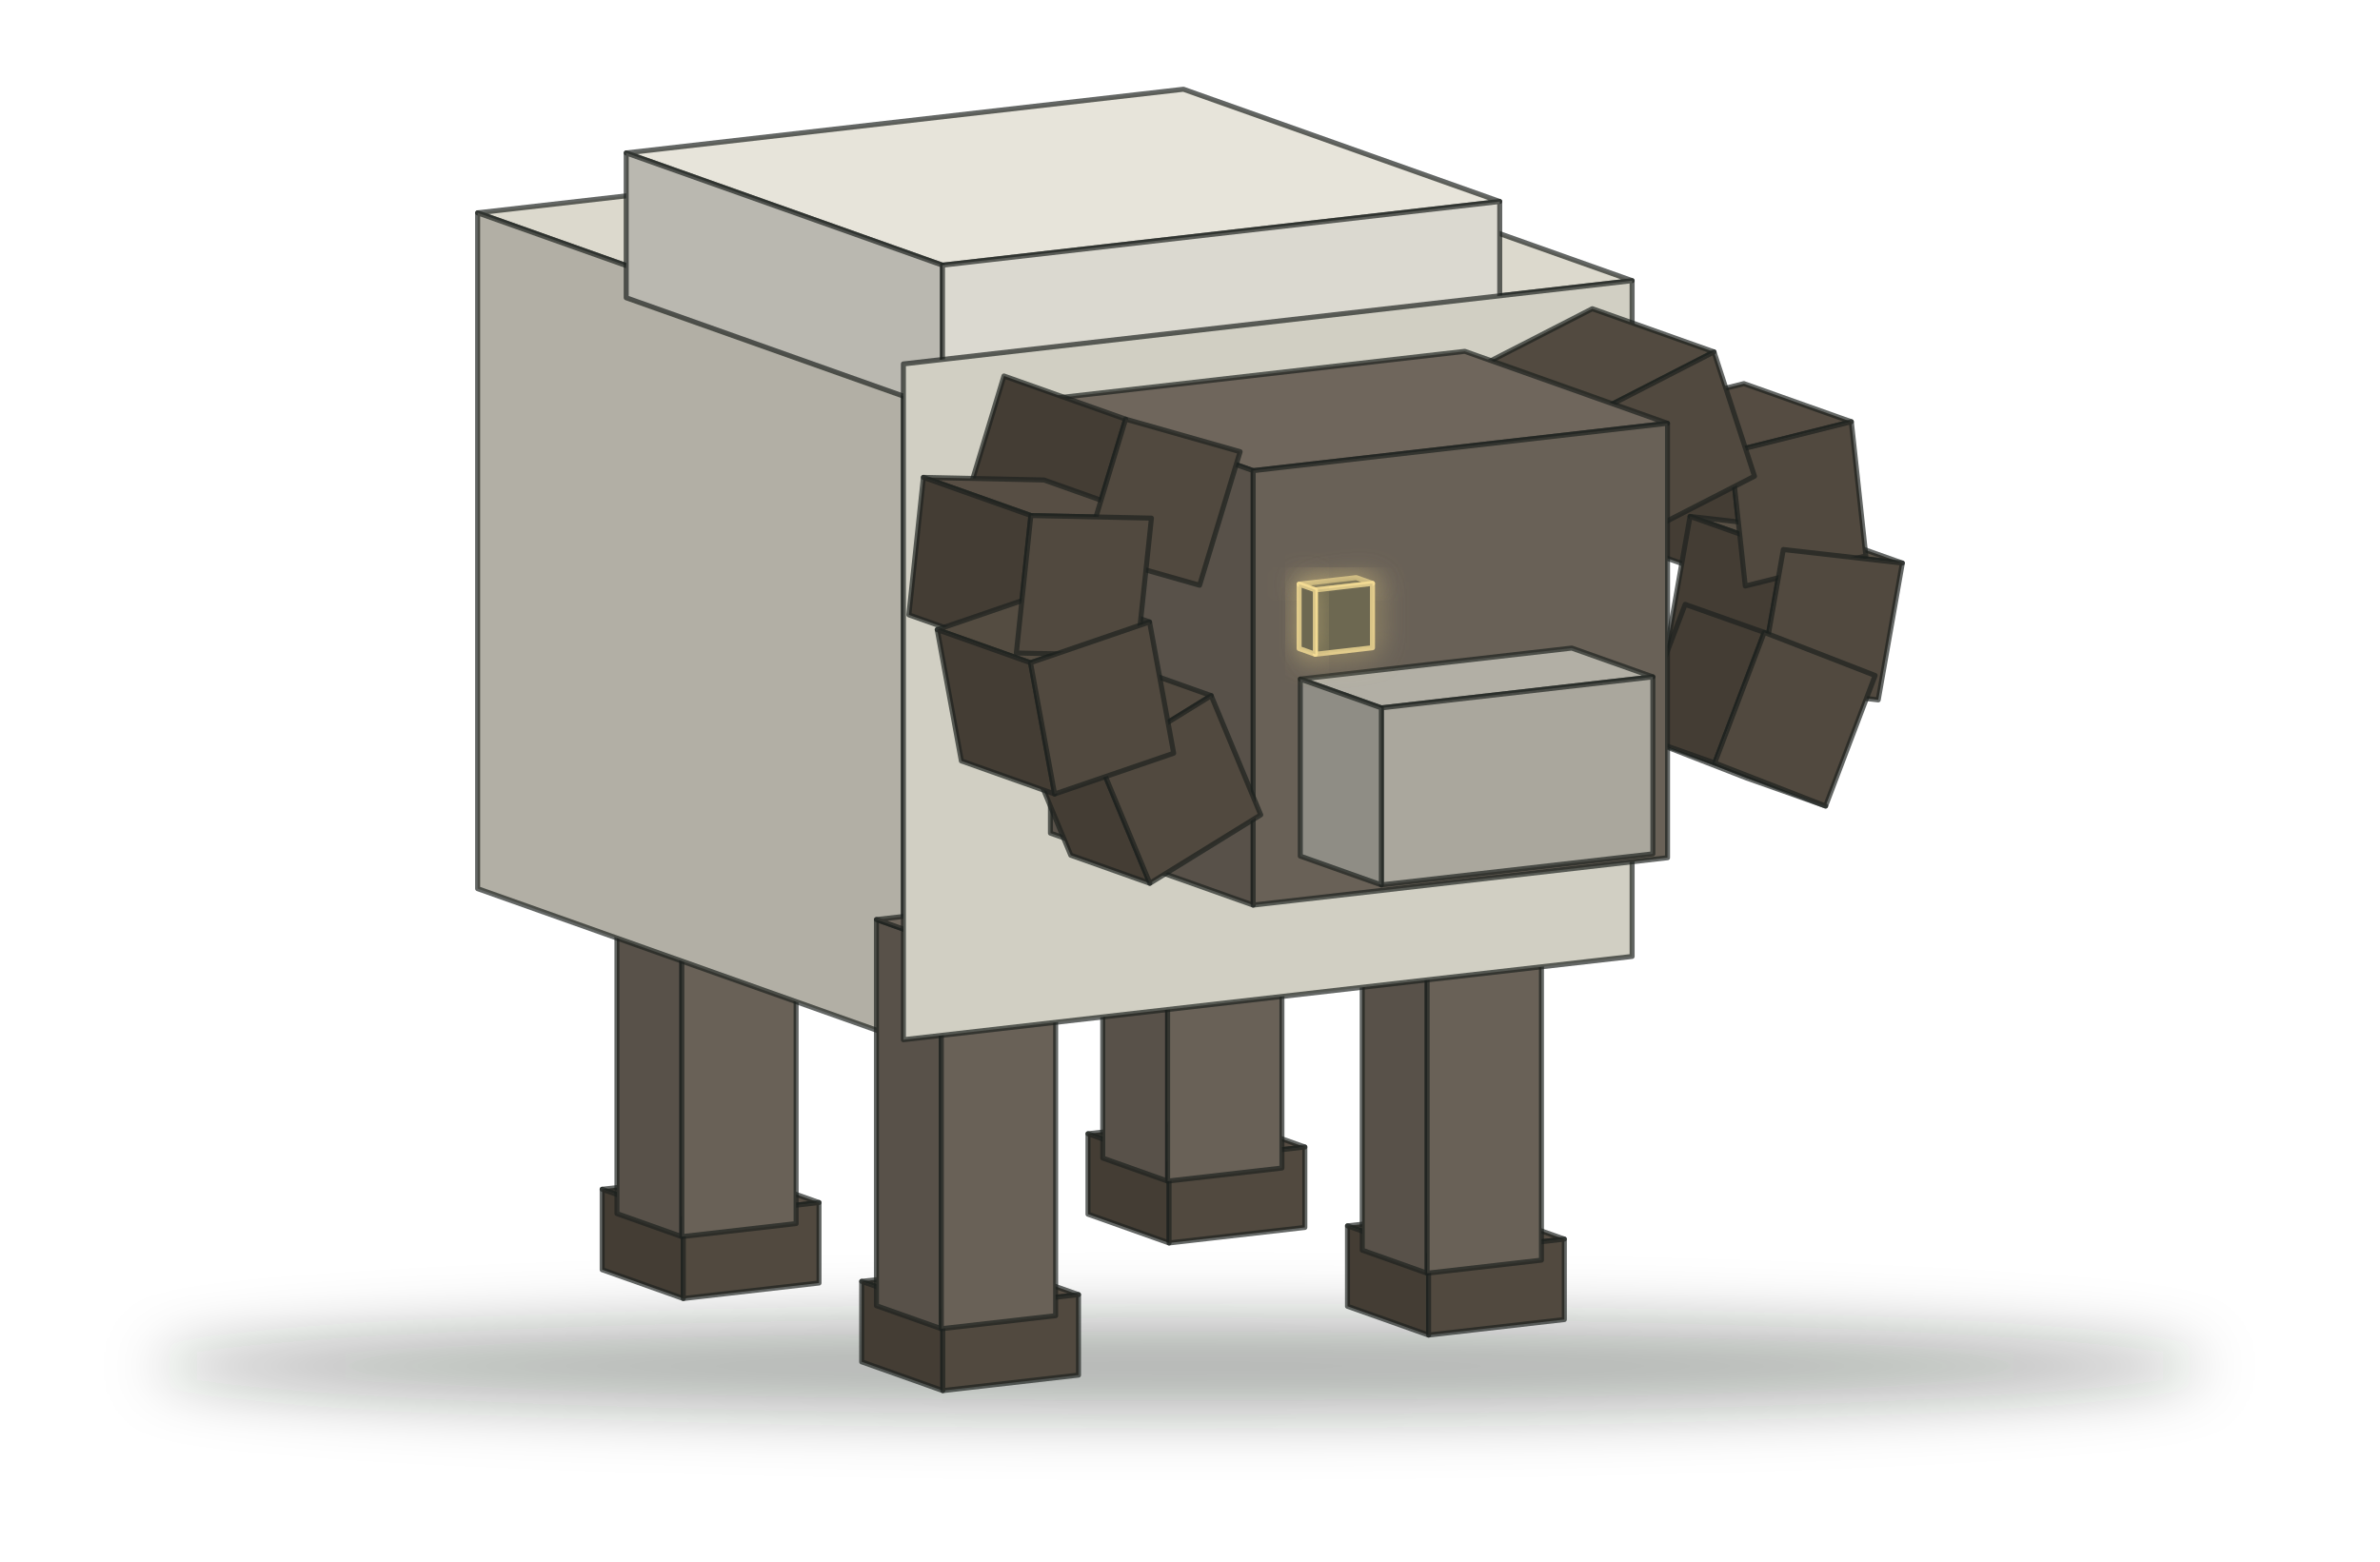
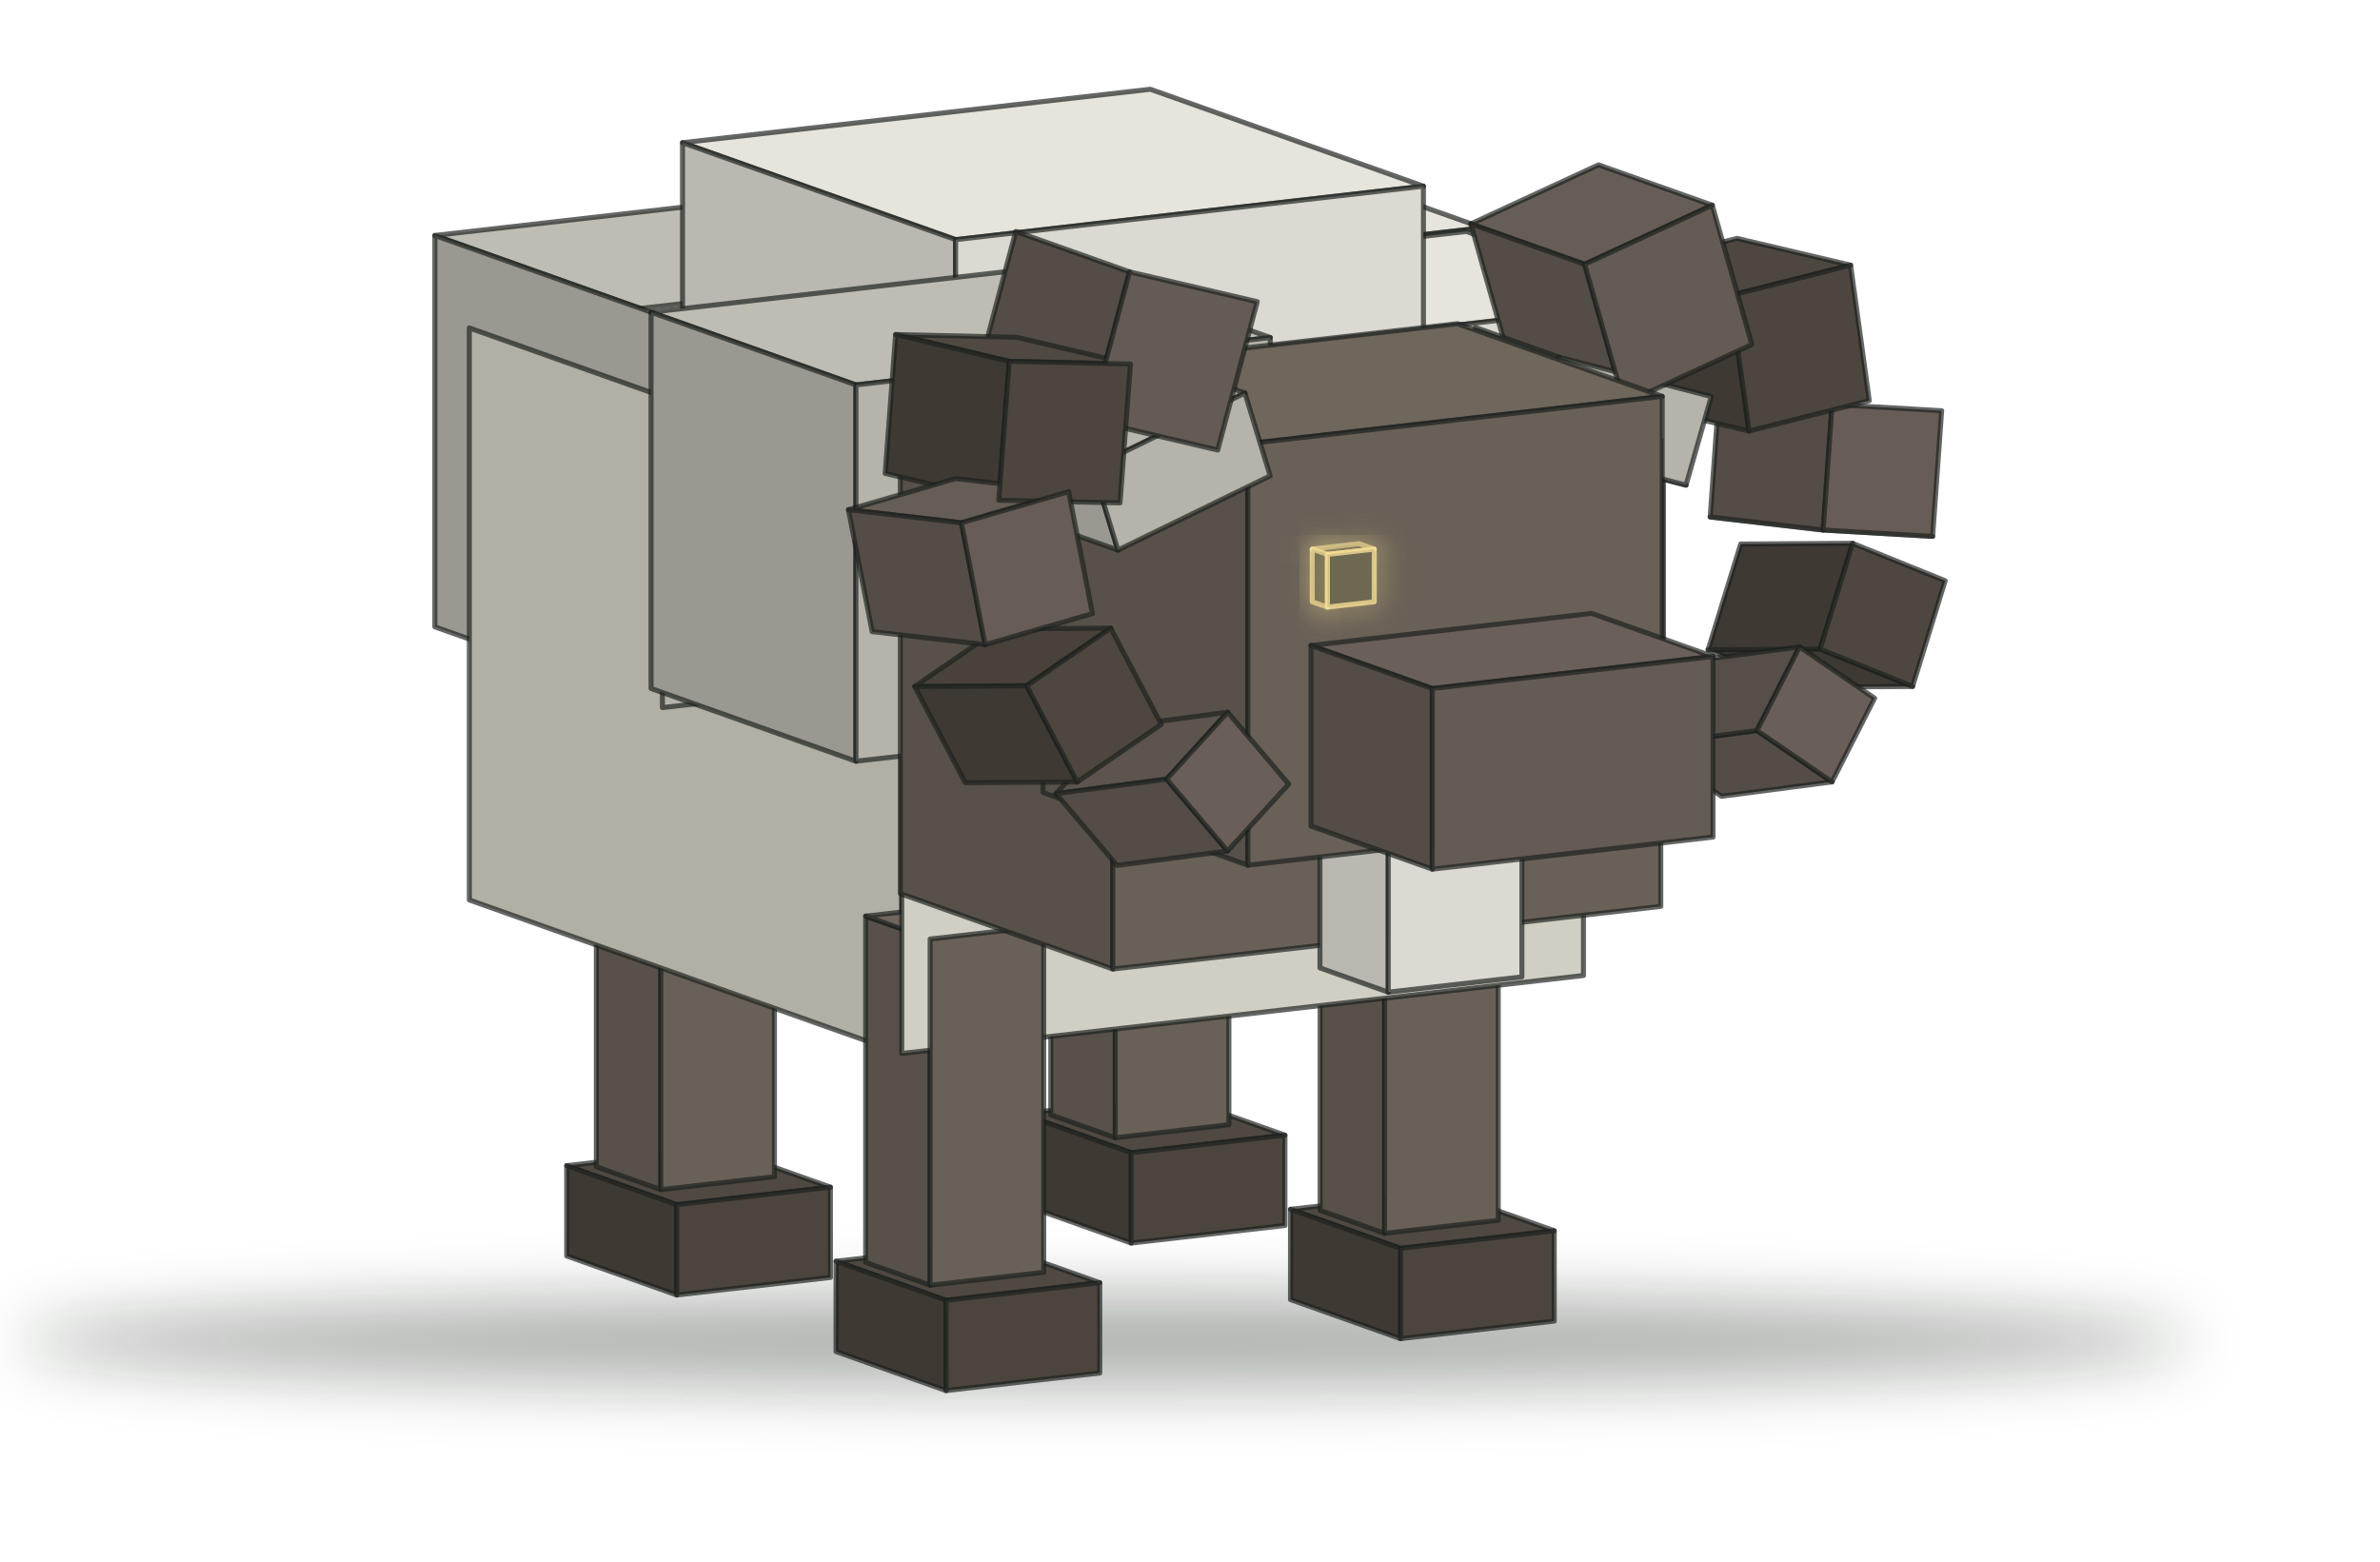
<svg xmlns="http://www.w3.org/2000/svg" width="640" height="420" viewBox="0 0 640 420" role="img" aria-labelledby="portrait-title">
  <defs>
    <filter id="portrait-glow" x="-80%" y="-80%" width="260%" height="260%">
      <feGaussianBlur stdDeviation="4" result="blur" />
      <feMerge>
        <feMergeNode in="blur" />
        <feMergeNode in="SourceGraphic" />
      </feMerge>
    </filter>
    <filter id="portrait-shadow" x="-40%" y="-80%" width="180%" height="260%">
      <feGaussianBlur stdDeviation="8" />
    </filter>
  </defs>
-   <ellipse cx="317.19" cy="367.38" rx="275.85" ry="13" fill="#0c120f" opacity=".32" filter="url(#portrait-shadow)" />
+   <ellipse cx="296.88" cy="360.70" rx="292.42" ry="13" fill="#0c120f" opacity=".32" filter="url(#portrait-shadow)" />
  <g>
-     <polygon points="350.88,308.48 329.07,300.74 292.57,304.92 314.37,312.66" fill="#564d43" stroke="#1c211e" stroke-opacity=".68" stroke-width="1.35" stroke-linejoin="round" vector-effect="non-scaling-stroke" />
-     <polygon points="314.37,334.29 314.37,312.66 292.57,304.92 292.57,326.55" fill="#443d34" stroke="#1c211e" stroke-opacity=".68" stroke-width="1.35" stroke-linejoin="round" vector-effect="non-scaling-stroke" />
-     <polygon points="313.98,317.66 313.98,213.80 296.54,207.61 296.54,311.46" fill="#585149" stroke="#1c211e" stroke-opacity=".68" stroke-width="1.35" stroke-linejoin="round" vector-effect="non-scaling-stroke" />
-     <polygon points="350.88,330.12 350.88,308.48 314.37,312.66 314.37,334.29" fill="#51493f" stroke="#1c211e" stroke-opacity=".68" stroke-width="1.35" stroke-linejoin="round" vector-effect="non-scaling-stroke" />
-     <polygon points="344.72,210.28 327.28,204.09 296.54,207.61 313.98,213.80" fill="#6f665c" stroke="#1c211e" stroke-opacity=".68" stroke-width="1.35" stroke-linejoin="round" vector-effect="non-scaling-stroke" />
-     <polygon points="344.72,314.14 344.72,210.28 313.98,213.80 313.98,317.66" fill="#696157" stroke="#1c211e" stroke-opacity=".68" stroke-width="1.35" stroke-linejoin="round" vector-effect="non-scaling-stroke" />
-     <polygon points="220.24,323.42 198.43,315.68 161.93,319.85 183.74,327.59" fill="#564d43" stroke="#1c211e" stroke-opacity=".68" stroke-width="1.35" stroke-linejoin="round" vector-effect="non-scaling-stroke" />
-     <polygon points="183.74,349.23 183.74,327.59 161.93,319.85 161.93,341.49" fill="#443d34" stroke="#1c211e" stroke-opacity=".68" stroke-width="1.35" stroke-linejoin="round" vector-effect="non-scaling-stroke" />
-     <polygon points="183.35,332.59 183.35,228.74 165.90,222.54 165.90,326.40" fill="#585149" stroke="#1c211e" stroke-opacity=".68" stroke-width="1.35" stroke-linejoin="round" vector-effect="non-scaling-stroke" />
-     <polygon points="220.24,345.06 220.24,323.42 183.74,327.59 183.74,349.23" fill="#51493f" stroke="#1c211e" stroke-opacity=".68" stroke-width="1.35" stroke-linejoin="round" vector-effect="non-scaling-stroke" />
-     <polygon points="214.08,225.22 196.64,219.03 165.90,222.54 183.35,228.74" fill="#6f665c" stroke="#1c211e" stroke-opacity=".68" stroke-width="1.35" stroke-linejoin="round" vector-effect="non-scaling-stroke" />
-     <polygon points="214.08,329.08 214.08,225.22 183.35,228.74 183.35,332.59" fill="#696157" stroke="#1c211e" stroke-opacity=".68" stroke-width="1.35" stroke-linejoin="round" vector-effect="non-scaling-stroke" />
-     <polygon points="420.66,333.25 398.85,325.51 362.35,329.69 384.16,337.43" fill="#564d43" stroke="#1c211e" stroke-opacity=".68" stroke-width="1.35" stroke-linejoin="round" vector-effect="non-scaling-stroke" />
-     <polygon points="384.16,359.06 384.16,337.43 362.35,329.69 362.35,351.32" fill="#443d34" stroke="#1c211e" stroke-opacity=".68" stroke-width="1.35" stroke-linejoin="round" vector-effect="non-scaling-stroke" />
-     <polygon points="438.89,75.48 324.39,34.84 128.44,57.24 242.93,97.88" fill="#dcd9cd" stroke="#1c211e" stroke-opacity=".68" stroke-width="1.35" stroke-linejoin="round" vector-effect="non-scaling-stroke" />
-     <polygon points="383.77,342.43 383.77,238.57 366.32,232.38 366.32,336.23" fill="#585149" stroke="#1c211e" stroke-opacity=".68" stroke-width="1.35" stroke-linejoin="round" vector-effect="non-scaling-stroke" />
-     <polygon points="420.66,354.89 420.66,333.25 384.16,337.43 384.16,359.06" fill="#51493f" stroke="#1c211e" stroke-opacity=".68" stroke-width="1.35" stroke-linejoin="round" vector-effect="non-scaling-stroke" />
-     <polygon points="414.51,235.05 397.06,228.86 366.32,232.38 383.77,238.57" fill="#6f665c" stroke="#1c211e" stroke-opacity=".68" stroke-width="1.35" stroke-linejoin="round" vector-effect="non-scaling-stroke" />
-     <polygon points="414.51,338.91 414.51,235.05 383.77,238.57 383.77,342.43" fill="#696157" stroke="#1c211e" stroke-opacity=".68" stroke-width="1.35" stroke-linejoin="round" vector-effect="non-scaling-stroke" />
-     <polygon points="403.29,54.19 318.24,24.00 168.39,41.13 253.44,71.32" fill="#e7e4da" stroke="#1c211e" stroke-opacity=".68" stroke-width="1.35" stroke-linejoin="round" vector-effect="non-scaling-stroke" />
-     <polygon points="242.93,279.63 242.93,97.88 128.44,57.24 128.44,239.00" fill="#b2afa5" stroke="#1c211e" stroke-opacity=".68" stroke-width="1.35" stroke-linejoin="round" vector-effect="non-scaling-stroke" />
-     <polygon points="253.44,110.27 253.44,71.32 168.39,41.13 168.39,80.08" fill="#bab8b0" stroke="#1c211e" stroke-opacity=".68" stroke-width="1.35" stroke-linejoin="round" vector-effect="non-scaling-stroke" />
-     <polygon points="290.02,348.19 268.21,340.45 231.71,344.62 253.52,352.36" fill="#564d43" stroke="#1c211e" stroke-opacity=".68" stroke-width="1.35" stroke-linejoin="round" vector-effect="non-scaling-stroke" />
-     <polygon points="253.52,374.00 253.52,352.36 231.71,344.62 231.71,366.26" fill="#443d34" stroke="#1c211e" stroke-opacity=".68" stroke-width="1.35" stroke-linejoin="round" vector-effect="non-scaling-stroke" />
-     <polygon points="253.13,357.36 253.13,253.50 235.68,247.31 235.68,351.17" fill="#585149" stroke="#1c211e" stroke-opacity=".68" stroke-width="1.35" stroke-linejoin="round" vector-effect="non-scaling-stroke" />
-     <polygon points="290.02,369.83 290.02,348.19 253.52,352.36 253.52,374.00" fill="#51493f" stroke="#1c211e" stroke-opacity=".68" stroke-width="1.35" stroke-linejoin="round" vector-effect="non-scaling-stroke" />
-     <polygon points="283.87,249.99 266.42,243.80 235.68,247.31 253.13,253.50" fill="#6f665c" stroke="#1c211e" stroke-opacity=".68" stroke-width="1.35" stroke-linejoin="round" vector-effect="non-scaling-stroke" />
-     <polygon points="403.29,93.13 403.29,54.19 253.44,71.32 253.44,110.27" fill="#dbd9d0" stroke="#1c211e" stroke-opacity=".68" stroke-width="1.35" stroke-linejoin="round" vector-effect="non-scaling-stroke" />
-     <polygon points="283.87,353.85 283.87,249.99 253.13,253.50 253.13,357.36" fill="#696157" stroke="#1c211e" stroke-opacity=".68" stroke-width="1.35" stroke-linejoin="round" vector-effect="non-scaling-stroke" />
-     <polygon points="438.89,257.23 438.89,75.48 242.93,97.88 242.93,279.63" fill="#d1cfc3" stroke="#1c211e" stroke-opacity=".68" stroke-width="1.35" stroke-linejoin="round" vector-effect="non-scaling-stroke" />
-     <polygon points="497.84,113.42 468.94,103.17 436.52,111.28 465.41,121.53" fill="#554c42" stroke="#1c211e" stroke-opacity=".68" stroke-width="1.35" stroke-linejoin="round" vector-effect="non-scaling-stroke" />
-     <polygon points="469.32,157.61 465.41,121.53 436.52,111.28 440.43,147.35" fill="#443d34" stroke="#1c211e" stroke-opacity=".68" stroke-width="1.35" stroke-linejoin="round" vector-effect="non-scaling-stroke" />
-     <polygon points="511.56,151.43 486.48,142.53 454.47,138.89 479.55,147.79" fill="#574f44" stroke="#1c211e" stroke-opacity=".68" stroke-width="1.35" stroke-linejoin="round" vector-effect="non-scaling-stroke" />
-     <polygon points="460.91,94.64 428.19,83.03 397.40,98.82 430.12,110.43" fill="#524a40" stroke="#1c211e" stroke-opacity=".68" stroke-width="1.35" stroke-linejoin="round" vector-effect="non-scaling-stroke" />
-     <polygon points="441.01,143.86 430.12,110.43 397.40,98.82 408.30,132.25" fill="#443d34" stroke="#1c211e" stroke-opacity=".68" stroke-width="1.35" stroke-linejoin="round" vector-effect="non-scaling-stroke" />
-     <polygon points="473.07,184.58 479.55,147.79 454.47,138.89 447.99,175.68" fill="#443d34" stroke="#1c211e" stroke-opacity=".68" stroke-width="1.35" stroke-linejoin="round" vector-effect="non-scaling-stroke" />
-     <polygon points="501.74,149.50 497.84,113.42 465.41,121.53 469.32,157.61" fill="#51493f" stroke="#1c211e" stroke-opacity=".68" stroke-width="1.35" stroke-linejoin="round" vector-effect="non-scaling-stroke" />
-     <polygon points="490.92,216.78 461.10,205.19 439.84,197.65 469.66,209.24" fill="#443d34" stroke="#1c211e" stroke-opacity=".68" stroke-width="1.35" stroke-linejoin="round" vector-effect="non-scaling-stroke" />
-     <polygon points="505.07,188.23 511.56,151.43 479.55,147.79 473.07,184.58" fill="#51493f" stroke="#1c211e" stroke-opacity=".68" stroke-width="1.35" stroke-linejoin="round" vector-effect="non-scaling-stroke" />
-     <polygon points="471.80,128.07 460.91,94.64 430.12,110.43 441.01,143.86" fill="#51493f" stroke="#1c211e" stroke-opacity=".68" stroke-width="1.35" stroke-linejoin="round" vector-effect="non-scaling-stroke" />
-     <polygon points="461.10,205.19 474.42,170.08 453.15,162.54 439.84,197.65" fill="#443d34" stroke="#1c211e" stroke-opacity=".68" stroke-width="1.35" stroke-linejoin="round" vector-effect="non-scaling-stroke" />
-     <polygon points="490.92,216.78 504.24,181.67 474.42,170.08 461.10,205.19" fill="#51493f" stroke="#1c211e" stroke-opacity=".68" stroke-width="1.35" stroke-linejoin="round" vector-effect="non-scaling-stroke" />
-     <polygon points="448.41,113.84 393.89,94.49 282.47,107.23 336.99,126.58" fill="#6f665c" stroke="#1c211e" stroke-opacity=".68" stroke-width="1.35" stroke-linejoin="round" vector-effect="non-scaling-stroke" />
-     <polygon points="336.99,243.42 336.99,126.58 282.47,107.23 282.47,224.07" fill="#585149" stroke="#1c211e" stroke-opacity=".68" stroke-width="1.35" stroke-linejoin="round" vector-effect="non-scaling-stroke" />
-     <polygon points="438.24,148.99 433.87,147.44 418.51,149.20 422.87,150.75" fill="#6d6851" stroke="#ffe59a" stroke-opacity=".74" stroke-width="1.35" stroke-linejoin="round" vector-effect="non-scaling-stroke" filter="url(#portrait-glow)" />
-     <polygon points="438.24,166.30 438.24,148.99 422.87,150.75 422.87,168.06" fill="#6d6851" stroke="#ffe59a" stroke-opacity=".74" stroke-width="1.35" stroke-linejoin="round" vector-effect="non-scaling-stroke" filter="url(#portrait-glow)" />
-     <polygon points="422.87,168.06 422.87,150.75 418.51,149.20 418.51,166.51" fill="#6d6851" stroke="#ffe59a" stroke-opacity=".74" stroke-width="1.35" stroke-linejoin="round" vector-effect="non-scaling-stroke" filter="url(#portrait-glow)" />
-     <polygon points="448.41,230.68 448.41,113.84 336.99,126.58 336.99,243.42" fill="#696157" stroke="#1c211e" stroke-opacity=".68" stroke-width="1.35" stroke-linejoin="round" vector-effect="non-scaling-stroke" />
-     <polygon points="444.47,182.04 422.66,174.30 349.66,182.64 371.46,190.38" fill="#b2afa5" stroke="#1c211e" stroke-opacity=".68" stroke-width="1.35" stroke-linejoin="round" vector-effect="non-scaling-stroke" />
-     <polygon points="291.79,148.65 302.69,112.73 269.97,101.12 259.08,137.04" fill="#443d34" stroke="#1c211e" stroke-opacity=".68" stroke-width="1.35" stroke-linejoin="round" vector-effect="non-scaling-stroke" />
-     <polygon points="444.47,229.64 444.47,182.04 371.46,190.38 371.46,237.99" fill="#aaa79d" stroke="#1c211e" stroke-opacity=".68" stroke-width="1.35" stroke-linejoin="round" vector-effect="non-scaling-stroke" />
-     <polygon points="371.46,237.99 371.46,190.38 349.66,182.64 349.66,230.25" fill="#8f8d85" stroke="#1c211e" stroke-opacity=".68" stroke-width="1.35" stroke-linejoin="round" vector-effect="non-scaling-stroke" />
-     <polygon points="369.07,156.90 364.71,155.35 349.34,157.11 353.71,158.66" fill="#6d6851" stroke="#ffe59a" stroke-opacity=".74" stroke-width="1.35" stroke-linejoin="round" vector-effect="non-scaling-stroke" filter="url(#portrait-glow)" />
-     <polygon points="309.63,139.35 280.73,129.09 248.31,128.39 277.21,138.65" fill="#574e44" stroke="#1c211e" stroke-opacity=".68" stroke-width="1.35" stroke-linejoin="round" vector-effect="non-scaling-stroke" />
-     <polygon points="369.07,174.21 369.07,156.90 353.71,158.66 353.71,175.97" fill="#6d6851" stroke="#ffe59a" stroke-opacity=".74" stroke-width="1.35" stroke-linejoin="round" vector-effect="non-scaling-stroke" filter="url(#portrait-glow)" />
-     <polygon points="353.71,175.97 353.71,158.66 349.34,157.11 349.34,174.42" fill="#6d6851" stroke="#ffe59a" stroke-opacity=".74" stroke-width="1.35" stroke-linejoin="round" vector-effect="non-scaling-stroke" filter="url(#portrait-glow)" />
-     <polygon points="322.58,157.40 333.48,121.48 302.69,112.73 291.79,148.65" fill="#51493f" stroke="#1c211e" stroke-opacity=".68" stroke-width="1.35" stroke-linejoin="round" vector-effect="non-scaling-stroke" />
-     <polygon points="273.30,175.62 277.21,138.65 248.31,128.39 244.40,165.36" fill="#443d34" stroke="#1c211e" stroke-opacity=".68" stroke-width="1.35" stroke-linejoin="round" vector-effect="non-scaling-stroke" />
-     <polygon points="309.12,167.27 284.04,158.37 252.03,169.34 277.11,178.24" fill="#544c41" stroke="#1c211e" stroke-opacity=".68" stroke-width="1.35" stroke-linejoin="round" vector-effect="non-scaling-stroke" />
-     <polygon points="309.20,237.56 295.88,205.50 274.62,197.95 287.94,230.01" fill="#443d34" stroke="#1c211e" stroke-opacity=".68" stroke-width="1.35" stroke-linejoin="round" vector-effect="non-scaling-stroke" />
-     <polygon points="325.70,187.09 304.44,179.54 274.62,197.95 295.88,205.50" fill="#51493f" stroke="#1c211e" stroke-opacity=".68" stroke-width="1.35" stroke-linejoin="round" vector-effect="non-scaling-stroke" />
-     <polygon points="283.60,213.55 277.11,178.24 252.03,169.34 258.52,204.65" fill="#443d34" stroke="#1c211e" stroke-opacity=".68" stroke-width="1.35" stroke-linejoin="round" vector-effect="non-scaling-stroke" />
-     <polygon points="305.72,176.31 309.63,139.35 277.21,138.65 273.30,175.62" fill="#51493f" stroke="#1c211e" stroke-opacity=".68" stroke-width="1.35" stroke-linejoin="round" vector-effect="non-scaling-stroke" />
-     <polygon points="339.02,219.15 325.70,187.09 295.88,205.50 309.20,237.56" fill="#51493f" stroke="#1c211e" stroke-opacity=".68" stroke-width="1.35" stroke-linejoin="round" vector-effect="non-scaling-stroke" />
-     <polygon points="315.61,202.58 309.12,167.27 277.11,178.24 283.60,213.55" fill="#51493f" stroke="#1c211e" stroke-opacity=".68" stroke-width="1.35" stroke-linejoin="round" vector-effect="non-scaling-stroke" />
+     <polygon points="253.27,134.22 195.76,140.79 157.18,164.08 214.69,157.50" fill="#bab8b1" stroke="#1c211e" stroke-opacity=".68" stroke-width="1.35" stroke-linejoin="round" vector-effect="non-scaling-stroke" />
+     <polygon points="195.76,140.79 180.67,73.47 142.10,96.75 157.18,164.08" fill="#bab8b1" stroke="#1c211e" stroke-opacity=".68" stroke-width="1.35" stroke-linejoin="round" vector-effect="non-scaling-stroke" />
+     <polygon points="345.53,305.30 315.94,294.80 274.61,299.53 304.19,310.03" fill="#4f4941" stroke="#1c211e" stroke-opacity=".68" stroke-width="1.35" stroke-linejoin="round" vector-effect="non-scaling-stroke" />
+     <polygon points="304.19,334.32 304.19,310.03 274.61,299.53 274.61,323.82" fill="#3e3933" stroke="#1c211e" stroke-opacity=".68" stroke-width="1.35" stroke-linejoin="round" vector-effect="non-scaling-stroke" />
+     <polygon points="299.91,305.98 299.91,212.87 282.57,206.71 282.57,299.83" fill="#585149" stroke="#1c211e" stroke-opacity=".68" stroke-width="1.35" stroke-linejoin="round" vector-effect="non-scaling-stroke" />
+     <polygon points="330.46,209.38 313.12,203.22 282.57,206.71 299.91,212.87" fill="#6f665c" stroke="#1c211e" stroke-opacity=".68" stroke-width="1.35" stroke-linejoin="round" vector-effect="non-scaling-stroke" />
+     <polygon points="330.46,302.49 330.46,209.38 299.91,212.87 299.91,305.98" fill="#696157" stroke="#1c211e" stroke-opacity=".68" stroke-width="1.35" stroke-linejoin="round" vector-effect="non-scaling-stroke" />
+     <polygon points="253.27,134.22 238.19,66.89 180.67,73.47 195.76,140.79" fill="#e9e7de" stroke="#1c211e" stroke-opacity=".68" stroke-width="1.35" stroke-linejoin="round" vector-effect="non-scaling-stroke" />
+     <polygon points="345.53,329.59 345.53,305.30 304.19,310.03 304.19,334.32" fill="#4b453d" stroke="#1c211e" stroke-opacity=".68" stroke-width="1.35" stroke-linejoin="round" vector-effect="non-scaling-stroke" />
+     <polygon points="223.31,319.28 193.73,308.78 152.39,313.50 181.98,324.00" fill="#4f4941" stroke="#1c211e" stroke-opacity=".68" stroke-width="1.35" stroke-linejoin="round" vector-effect="non-scaling-stroke" />
+     <polygon points="398.66,61.27 339.50,40.27 224.47,53.42 283.64,74.42" fill="#e6e4db" stroke="#1c211e" stroke-opacity=".68" stroke-width="1.35" stroke-linejoin="round" vector-effect="non-scaling-stroke" />
+     <polygon points="181.98,348.29 181.98,324.00 152.39,313.50 152.39,337.79" fill="#3e3933" stroke="#1c211e" stroke-opacity=".68" stroke-width="1.35" stroke-linejoin="round" vector-effect="non-scaling-stroke" />
+     <polygon points="177.70,319.95 177.70,226.84 160.36,220.69 160.36,313.80" fill="#585149" stroke="#1c211e" stroke-opacity=".68" stroke-width="1.35" stroke-linejoin="round" vector-effect="non-scaling-stroke" />
+     <polygon points="208.25,223.35 190.91,217.19 160.36,220.69 177.70,226.84" fill="#6f665c" stroke="#1c211e" stroke-opacity=".68" stroke-width="1.35" stroke-linejoin="round" vector-effect="non-scaling-stroke" />
+     <polygon points="208.25,316.46 208.25,223.35 177.70,226.84 177.70,319.95" fill="#696157" stroke="#1c211e" stroke-opacity=".68" stroke-width="1.35" stroke-linejoin="round" vector-effect="non-scaling-stroke" />
+     <polygon points="223.31,343.57 223.31,319.28 181.98,324.00 181.98,348.29" fill="#4b453d" stroke="#1c211e" stroke-opacity=".68" stroke-width="1.35" stroke-linejoin="round" vector-effect="non-scaling-stroke" />
+     <polygon points="283.64,179.68 283.64,74.42 224.47,53.42 224.47,158.68" fill="#bab8b1" stroke="#1c211e" stroke-opacity=".68" stroke-width="1.35" stroke-linejoin="round" vector-effect="non-scaling-stroke" />
+     <polygon points="398.66,166.53 398.66,61.27 283.64,74.42 283.64,179.68" fill="#dbd9d1" stroke="#1c211e" stroke-opacity=".68" stroke-width="1.35" stroke-linejoin="round" vector-effect="non-scaling-stroke" />
+     <polygon points="289.56,72.31 228.36,50.59 116.93,63.33 178.13,85.05" fill="#bfbdb3" stroke="#1c211e" stroke-opacity=".68" stroke-width="1.35" stroke-linejoin="round" vector-effect="non-scaling-stroke" />
+     <polygon points="417.95,331.01 388.37,320.51 347.03,325.24 376.61,335.74" fill="#4f4941" stroke="#1c211e" stroke-opacity=".68" stroke-width="1.35" stroke-linejoin="round" vector-effect="non-scaling-stroke" />
+     <polygon points="425.81,108.53 309.53,67.25 126.21,88.21 242.49,129.49" fill="#dcd9cd" stroke="#1c211e" stroke-opacity=".68" stroke-width="1.35" stroke-linejoin="round" vector-effect="non-scaling-stroke" />
+     <polygon points="376.61,360.03 376.61,335.74 347.03,325.24 347.03,349.53" fill="#3e3933" stroke="#1c211e" stroke-opacity=".68" stroke-width="1.35" stroke-linejoin="round" vector-effect="non-scaling-stroke" />
+     <polygon points="372.33,331.69 372.33,238.57 354.99,232.42 354.99,325.53" fill="#585149" stroke="#1c211e" stroke-opacity=".68" stroke-width="1.35" stroke-linejoin="round" vector-effect="non-scaling-stroke" />
+     <polygon points="402.89,235.08 385.55,228.93 354.99,232.42 372.33,238.57" fill="#6f665c" stroke="#1c211e" stroke-opacity=".68" stroke-width="1.35" stroke-linejoin="round" vector-effect="non-scaling-stroke" />
+     <polygon points="178.13,190.31 178.13,85.05 116.93,63.33 116.93,168.59" fill="#9a9890" stroke="#1c211e" stroke-opacity=".68" stroke-width="1.35" stroke-linejoin="round" vector-effect="non-scaling-stroke" />
+     <polygon points="402.89,328.19 402.89,235.08 372.33,238.57 372.33,331.69" fill="#696157" stroke="#1c211e" stroke-opacity=".68" stroke-width="1.35" stroke-linejoin="round" vector-effect="non-scaling-stroke" />
+     <polygon points="417.95,355.30 417.95,331.01 376.61,335.74 376.61,360.03" fill="#4b453d" stroke="#1c211e" stroke-opacity=".68" stroke-width="1.35" stroke-linejoin="round" vector-effect="non-scaling-stroke" />
+     <polygon points="382.78,50.07 309.33,24.00 183.53,38.38 256.97,64.45" fill="#e6e4db" stroke="#1c211e" stroke-opacity=".68" stroke-width="1.35" stroke-linejoin="round" vector-effect="non-scaling-stroke" />
+     <polygon points="242.49,283.32 242.49,129.49 126.21,88.21 126.21,242.05" fill="#b2afa5" stroke="#1c211e" stroke-opacity=".68" stroke-width="1.35" stroke-linejoin="round" vector-effect="non-scaling-stroke" />
+     <polygon points="289.56,177.57 289.56,72.31 178.13,85.05 178.13,190.31" fill="#b5b3aa" stroke="#1c211e" stroke-opacity=".68" stroke-width="1.35" stroke-linejoin="round" vector-effect="non-scaling-stroke" />
+     <polygon points="447.33,81.08 394.29,62.25 282.86,74.99 335.90,93.82" fill="#e6e4db" stroke="#1c211e" stroke-opacity=".68" stroke-width="1.35" stroke-linejoin="round" vector-effect="non-scaling-stroke" />
+     <polygon points="256.97,153.52 256.97,64.45 183.53,38.38 183.53,127.45" fill="#bab8b1" stroke="#1c211e" stroke-opacity=".68" stroke-width="1.35" stroke-linejoin="round" vector-effect="non-scaling-stroke" />
+     <polygon points="335.90,195.03 335.90,93.82 282.86,74.99 282.86,176.20" fill="#bab8b1" stroke="#1c211e" stroke-opacity=".68" stroke-width="1.35" stroke-linejoin="round" vector-effect="non-scaling-stroke" />
+     <polygon points="295.74,344.98 266.15,334.48 224.82,339.21 254.40,349.71" fill="#4f4941" stroke="#1c211e" stroke-opacity=".68" stroke-width="1.35" stroke-linejoin="round" vector-effect="non-scaling-stroke" />
+     <polygon points="254.40,374.00 254.40,349.71 224.82,339.21 224.82,363.50" fill="#3e3933" stroke="#1c211e" stroke-opacity=".68" stroke-width="1.35" stroke-linejoin="round" vector-effect="non-scaling-stroke" />
+     <polygon points="382.78,139.13 382.78,50.07 256.97,64.45 256.97,153.52" fill="#dbd9d1" stroke="#1c211e" stroke-opacity=".68" stroke-width="1.35" stroke-linejoin="round" vector-effect="non-scaling-stroke" />
+     <polygon points="250.12,345.66 250.12,252.55 232.78,246.39 232.78,339.51" fill="#585149" stroke="#1c211e" stroke-opacity=".68" stroke-width="1.35" stroke-linejoin="round" vector-effect="non-scaling-stroke" />
+     <polygon points="280.67,249.06 263.33,242.90 232.78,246.39 250.12,252.55" fill="#6f665c" stroke="#1c211e" stroke-opacity=".68" stroke-width="1.35" stroke-linejoin="round" vector-effect="non-scaling-stroke" />
+     <polygon points="447.33,182.29 447.33,81.08 335.90,93.82 335.90,195.03" fill="#dbd9d1" stroke="#1c211e" stroke-opacity=".68" stroke-width="1.35" stroke-linejoin="round" vector-effect="non-scaling-stroke" />
+     <polygon points="425.81,262.36 425.81,108.53 242.49,129.49 242.49,283.32" fill="#d1cfc3" stroke="#1c211e" stroke-opacity=".68" stroke-width="1.35" stroke-linejoin="round" vector-effect="non-scaling-stroke" />
+     <polygon points="280.67,342.17 280.67,249.06 250.12,252.55 250.12,345.66" fill="#696157" stroke="#1c211e" stroke-opacity=".68" stroke-width="1.35" stroke-linejoin="round" vector-effect="non-scaling-stroke" />
+     <polygon points="295.74,369.27 295.74,344.98 254.40,349.71 254.40,374.00" fill="#4b453d" stroke="#1c211e" stroke-opacity=".68" stroke-width="1.35" stroke-linejoin="round" vector-effect="non-scaling-stroke" />
+     <polygon points="341.59,90.78 286.50,71.22 175.07,83.97 230.16,103.52" fill="#bfbdb3" stroke="#1c211e" stroke-opacity=".68" stroke-width="1.35" stroke-linejoin="round" vector-effect="non-scaling-stroke" />
+     <polygon points="519.70,144.25 490.26,142.55 459.88,139.04 489.32,140.74" fill="#544c46" stroke="#1c211e" stroke-opacity=".68" stroke-width="1.35" stroke-linejoin="round" vector-effect="non-scaling-stroke" />
+     <polygon points="230.16,204.73 230.16,103.52 175.07,83.97 175.07,185.17" fill="#9a9890" stroke="#1c211e" stroke-opacity=".68" stroke-width="1.35" stroke-linejoin="round" vector-effect="non-scaling-stroke" />
+     <polygon points="490.26,142.55 492.68,108.76 462.30,105.24 459.88,139.04" fill="#544c46" stroke="#1c211e" stroke-opacity=".68" stroke-width="1.35" stroke-linejoin="round" vector-effect="non-scaling-stroke" />
+     <polygon points="497.64,71.31 467.09,64.11 434.75,72.27 465.30,79.47" fill="#4e4740" stroke="#1c211e" stroke-opacity=".68" stroke-width="1.35" stroke-linejoin="round" vector-effect="non-scaling-stroke" />
+     <polygon points="446.60,118.27 389.48,97.99 242.11,114.84 299.23,135.12" fill="#6f665c" stroke="#1c211e" stroke-opacity=".68" stroke-width="1.35" stroke-linejoin="round" vector-effect="non-scaling-stroke" />
+     <polygon points="470.32,115.92 465.30,79.47 434.75,72.27 439.77,108.72" fill="#3e3933" stroke="#1c211e" stroke-opacity=".68" stroke-width="1.35" stroke-linejoin="round" vector-effect="non-scaling-stroke" />
+     <polygon points="514.31,184.63 489.43,174.56 459.32,174.75 484.20,184.82" fill="#3e3933" stroke="#1c211e" stroke-opacity=".68" stroke-width="1.35" stroke-linejoin="round" vector-effect="non-scaling-stroke" />
+     <polygon points="453.39,130.48 412.44,119.88 390.00,111.91 430.95,122.51" fill="#9a9890" stroke="#1c211e" stroke-opacity=".68" stroke-width="1.35" stroke-linejoin="round" vector-effect="non-scaling-stroke" />
+     <polygon points="341.59,191.99 341.59,90.78 230.16,103.52 230.16,204.73" fill="#b5b3aa" stroke="#1c211e" stroke-opacity=".68" stroke-width="1.35" stroke-linejoin="round" vector-effect="non-scaling-stroke" />
+     <polygon points="489.43,174.56 498.19,146.12 468.09,146.31 459.32,174.75" fill="#3e3933" stroke="#1c211e" stroke-opacity=".68" stroke-width="1.35" stroke-linejoin="round" vector-effect="non-scaling-stroke" />
+     <polygon points="519.70,144.25 522.13,110.46 492.68,108.76 490.26,142.55" fill="#675d56" stroke="#1c211e" stroke-opacity=".68" stroke-width="1.35" stroke-linejoin="round" vector-effect="non-scaling-stroke" />
+     <polygon points="460.45,55.19 429.85,44.33 395.51,60.22 426.12,71.08" fill="#665d56" stroke="#1c211e" stroke-opacity=".68" stroke-width="1.35" stroke-linejoin="round" vector-effect="non-scaling-stroke" />
+     <polygon points="436.74,108.54 426.12,71.08 395.51,60.22 406.14,97.68" fill="#544c46" stroke="#1c211e" stroke-opacity=".68" stroke-width="1.35" stroke-linejoin="round" vector-effect="non-scaling-stroke" />
+     <polygon points="412.44,119.88 419.23,96.05 396.79,88.08 390.00,111.91" fill="#9a9890" stroke="#1c211e" stroke-opacity=".68" stroke-width="1.35" stroke-linejoin="round" vector-effect="non-scaling-stroke" />
+     <polygon points="502.66,107.76 497.64,71.31 465.30,79.47 470.32,115.92" fill="#4c463e" stroke="#1c211e" stroke-opacity=".68" stroke-width="1.35" stroke-linejoin="round" vector-effect="non-scaling-stroke" />
+     <polygon points="453.39,130.48 460.17,106.65 419.23,96.05 412.44,119.88" fill="#b5b3aa" stroke="#1c211e" stroke-opacity=".68" stroke-width="1.35" stroke-linejoin="round" vector-effect="non-scaling-stroke" />
+     <polygon points="299.23,260.62 299.23,135.12 242.11,114.84 242.11,240.34" fill="#585149" stroke="#1c211e" stroke-opacity=".68" stroke-width="1.35" stroke-linejoin="round" vector-effect="non-scaling-stroke" />
+     <polygon points="514.31,184.63 523.07,156.19 498.19,146.12 489.43,174.56" fill="#4e4740" stroke="#1c211e" stroke-opacity=".68" stroke-width="1.35" stroke-linejoin="round" vector-effect="non-scaling-stroke" />
+     <polygon points="492.65,210.29 472.46,196.48 442.73,200.37 462.93,214.17" fill="#544c46" stroke="#1c211e" stroke-opacity=".68" stroke-width="1.35" stroke-linejoin="round" vector-effect="non-scaling-stroke" />
+     <polygon points="472.46,196.48 483.91,173.98 454.18,177.86 442.73,200.37" fill="#564e48" stroke="#1c211e" stroke-opacity=".68" stroke-width="1.35" stroke-linejoin="round" vector-effect="non-scaling-stroke" />
+     <polygon points="446.60,243.77 446.60,118.27 299.23,135.12 299.23,260.62" fill="#696157" stroke="#1c211e" stroke-opacity=".68" stroke-width="1.35" stroke-linejoin="round" vector-effect="non-scaling-stroke" />
+     <polygon points="471.08,92.65 460.45,55.19 426.12,71.08 436.74,108.54" fill="#645b54" stroke="#1c211e" stroke-opacity=".68" stroke-width="1.35" stroke-linejoin="round" vector-effect="non-scaling-stroke" />
+     <polygon points="446.99,106.60 391.91,87.05 280.48,99.79 335.56,119.34" fill="#6f665c" stroke="#1c211e" stroke-opacity=".68" stroke-width="1.35" stroke-linejoin="round" vector-effect="non-scaling-stroke" />
+     <polygon points="409.25,210.10 390.89,203.58 354.94,207.69 373.31,214.21" fill="#e6e4db" stroke="#1c211e" stroke-opacity=".68" stroke-width="1.35" stroke-linejoin="round" vector-effect="non-scaling-stroke" />
+     <polygon points="373.31,266.84 373.31,214.21 354.94,207.69 354.94,260.32" fill="#bab8b1" stroke="#1c211e" stroke-opacity=".68" stroke-width="1.35" stroke-linejoin="round" vector-effect="non-scaling-stroke" />
+     <polygon points="492.65,210.29 504.10,187.78 483.91,173.98 472.46,196.48" fill="#695f58" stroke="#1c211e" stroke-opacity=".68" stroke-width="1.35" stroke-linejoin="round" vector-effect="non-scaling-stroke" />
+     <polygon points="335.56,232.69 335.56,119.34 280.48,99.79 280.48,213.14" fill="#585149" stroke="#1c211e" stroke-opacity=".68" stroke-width="1.35" stroke-linejoin="round" vector-effect="non-scaling-stroke" />
+     <polygon points="409.25,262.73 409.25,210.10 373.31,214.21 373.31,266.84" fill="#dbd9d1" stroke="#1c211e" stroke-opacity=".68" stroke-width="1.35" stroke-linejoin="round" vector-effect="non-scaling-stroke" />
+     <polygon points="437.84,139.87 433.76,138.42 421.18,139.86 425.26,141.31" fill="#6d6851" stroke="#ffe59a" stroke-opacity=".74" stroke-width="1.35" stroke-linejoin="round" vector-effect="non-scaling-stroke" filter="url(#portrait-glow)" />
+     <polygon points="425.26,155.47 425.26,141.31 421.18,139.86 421.18,154.03" fill="#6d6851" stroke="#ffe59a" stroke-opacity=".74" stroke-width="1.35" stroke-linejoin="round" vector-effect="non-scaling-stroke" filter="url(#portrait-glow)" />
+     <polygon points="437.84,154.04 437.84,139.87 425.26,141.31 425.26,155.47" fill="#6d6851" stroke="#ffe59a" stroke-opacity=".74" stroke-width="1.35" stroke-linejoin="round" vector-effect="non-scaling-stroke" filter="url(#portrait-glow)" />
+     <polygon points="446.99,219.95 446.99,106.60 335.56,119.34 335.56,232.69" fill="#696157" stroke="#1c211e" stroke-opacity=".68" stroke-width="1.35" stroke-linejoin="round" vector-effect="non-scaling-stroke" />
+     <polygon points="334.77,105.70 312.33,97.74 271.38,117.70 293.82,125.67" fill="#b8b6ad" stroke="#1c211e" stroke-opacity=".68" stroke-width="1.35" stroke-linejoin="round" vector-effect="non-scaling-stroke" />
+     <polygon points="300.61,147.95 293.82,125.67 271.38,117.70 278.17,139.98" fill="#9a9890" stroke="#1c211e" stroke-opacity=".68" stroke-width="1.35" stroke-linejoin="round" vector-effect="non-scaling-stroke" />
+     <polygon points="341.55,127.98 334.77,105.70 293.82,125.67 300.61,147.95" fill="#b5b3aa" stroke="#1c211e" stroke-opacity=".68" stroke-width="1.35" stroke-linejoin="round" vector-effect="non-scaling-stroke" />
+     <polygon points="293.12,113.00 303.74,73.11 273.14,62.24 262.52,102.14" fill="#544c46" stroke="#1c211e" stroke-opacity=".68" stroke-width="1.35" stroke-linejoin="round" vector-effect="non-scaling-stroke" />
+     <polygon points="460.64,176.55 428.00,164.97 352.52,173.60 385.16,185.18" fill="#6a6059" stroke="#1c211e" stroke-opacity=".68" stroke-width="1.35" stroke-linejoin="round" vector-effect="non-scaling-stroke" />
+     <polygon points="369.54,147.68 365.46,146.23 352.88,147.67 356.96,149.11" fill="#6d6851" stroke="#ffe59a" stroke-opacity=".74" stroke-width="1.35" stroke-linejoin="round" vector-effect="non-scaling-stroke" filter="url(#portrait-glow)" />
+     <polygon points="303.99,97.91 273.44,90.71 240.84,89.97 271.38,97.18" fill="#4f4941" stroke="#1c211e" stroke-opacity=".68" stroke-width="1.35" stroke-linejoin="round" vector-effect="non-scaling-stroke" />
+     <polygon points="356.96,163.28 356.96,149.11 352.88,147.67 352.88,161.84" fill="#6d6851" stroke="#ffe59a" stroke-opacity=".74" stroke-width="1.35" stroke-linejoin="round" vector-effect="non-scaling-stroke" filter="url(#portrait-glow)" />
+     <polygon points="369.54,161.85 369.54,147.68 356.96,149.11 356.96,163.28" fill="#6d6851" stroke="#ffe59a" stroke-opacity=".74" stroke-width="1.35" stroke-linejoin="round" vector-effect="non-scaling-stroke" filter="url(#portrait-glow)" />
+     <polygon points="327.46,121.03 338.08,81.14 303.74,73.11 293.12,113.00" fill="#645b54" stroke="#1c211e" stroke-opacity=".68" stroke-width="1.35" stroke-linejoin="round" vector-effect="non-scaling-stroke" />
+     <polygon points="268.57,134.53 271.38,97.18 240.84,89.97 238.03,127.32" fill="#3e3933" stroke="#1c211e" stroke-opacity=".68" stroke-width="1.35" stroke-linejoin="round" vector-effect="non-scaling-stroke" />
+     <polygon points="385.16,233.76 385.16,185.18 352.52,173.60 352.52,222.18" fill="#544c46" stroke="#1c211e" stroke-opacity=".68" stroke-width="1.35" stroke-linejoin="round" vector-effect="non-scaling-stroke" />
+     <polygon points="287.37,132.23 256.99,128.72 228.15,137.08 258.53,140.60" fill="#665d56" stroke="#1c211e" stroke-opacity=".68" stroke-width="1.35" stroke-linejoin="round" vector-effect="non-scaling-stroke" />
+     <polygon points="330.14,191.56 300.42,195.45 283.98,213.44 313.71,209.55" fill="#5c544d" stroke="#1c211e" stroke-opacity=".68" stroke-width="1.35" stroke-linejoin="round" vector-effect="non-scaling-stroke" />
+     <polygon points="330.10,228.87 313.71,209.55 283.98,213.44 300.38,232.76" fill="#544c46" stroke="#1c211e" stroke-opacity=".68" stroke-width="1.35" stroke-linejoin="round" vector-effect="non-scaling-stroke" />
+     <polygon points="460.64,225.13 460.64,176.55 385.16,185.18 385.16,233.76" fill="#645b54" stroke="#1c211e" stroke-opacity=".68" stroke-width="1.35" stroke-linejoin="round" vector-effect="non-scaling-stroke" />
+     <polygon points="298.68,168.93 268.57,169.12 245.97,184.62 276.08,184.43" fill="#48423b" stroke="#1c211e" stroke-opacity=".68" stroke-width="1.35" stroke-linejoin="round" vector-effect="non-scaling-stroke" />
+     <polygon points="264.91,173.38 258.53,140.60 228.15,137.08 234.53,169.87" fill="#544c46" stroke="#1c211e" stroke-opacity=".68" stroke-width="1.35" stroke-linejoin="round" vector-effect="non-scaling-stroke" />
+     <polygon points="289.67,210.32 276.08,184.43 245.97,184.62 259.56,210.50" fill="#3e3933" stroke="#1c211e" stroke-opacity=".68" stroke-width="1.35" stroke-linejoin="round" vector-effect="non-scaling-stroke" />
+     <polygon points="301.18,135.26 303.99,97.91 271.38,97.18 268.57,134.53" fill="#4c463e" stroke="#1c211e" stroke-opacity=".68" stroke-width="1.35" stroke-linejoin="round" vector-effect="non-scaling-stroke" />
+     <polygon points="346.54,210.88 330.14,191.56 313.71,209.55 330.10,228.87" fill="#695f58" stroke="#1c211e" stroke-opacity=".68" stroke-width="1.35" stroke-linejoin="round" vector-effect="non-scaling-stroke" />
+     <polygon points="293.76,165.02 287.37,132.23 258.53,140.60 264.91,173.38" fill="#675d56" stroke="#1c211e" stroke-opacity=".68" stroke-width="1.35" stroke-linejoin="round" vector-effect="non-scaling-stroke" />
+     <polygon points="312.27,194.82 298.68,168.93 276.08,184.43 289.67,210.32" fill="#4e4740" stroke="#1c211e" stroke-opacity=".68" stroke-width="1.35" stroke-linejoin="round" vector-effect="non-scaling-stroke" />
  </g>
</svg>
